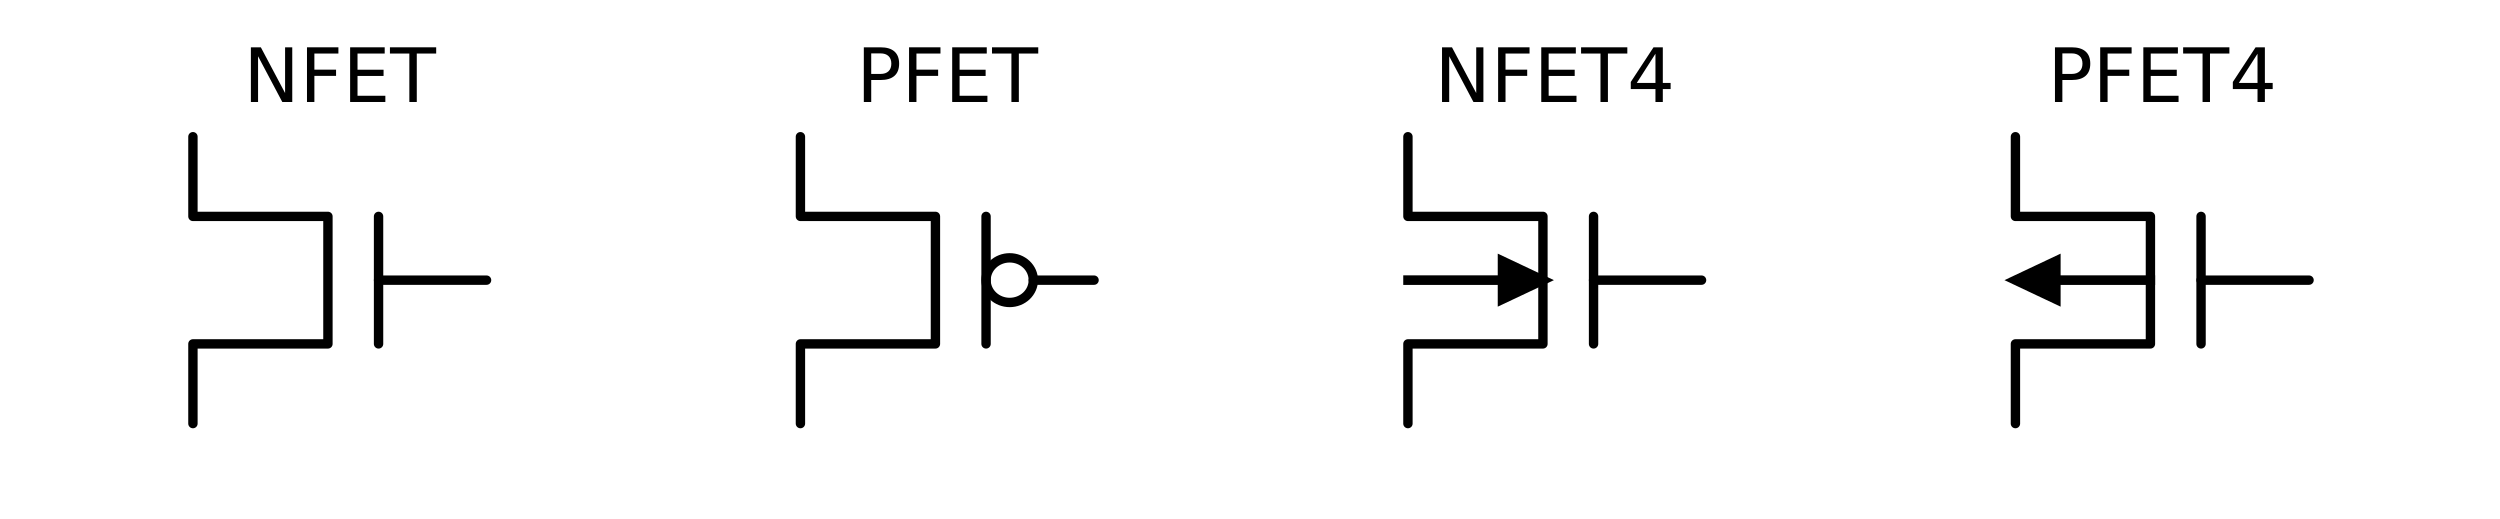
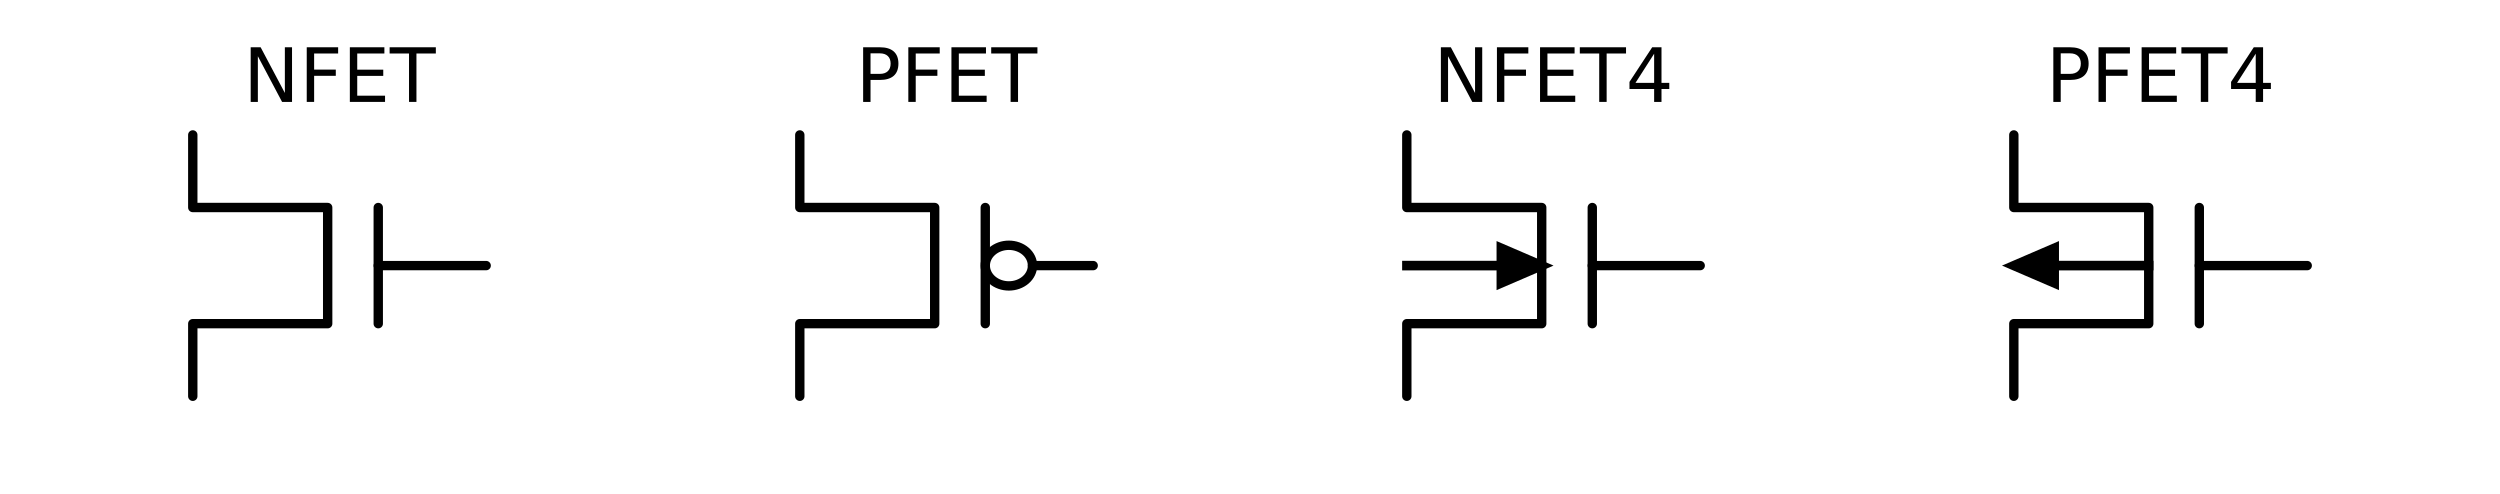
- <svg xmlns="http://www.w3.org/2000/svg" xmlns:xlink="http://www.w3.org/1999/xlink" height="83pt" version="1.1" viewBox="0 0 400 83" width="400pt">
+ <svg xmlns="http://www.w3.org/2000/svg" xmlns:xlink="http://www.w3.org/1999/xlink" height="79.036pt" version="1.1" viewBox="0 0 400.318 79.036" width="400.318pt">
  <defs>
    <style type="text/css">
*{stroke-linecap:butt;stroke-linejoin:round;}
  </style>
  </defs>
  <g id="figure_1">
    <g id="patch_1">
-       <path d="M 0 83.829  L 400.318 83.829  L 400.318 0  L 0 0  z " style="fill:none;" />
+       <path d="M 0 79.036  L 400.318 79.036  L 400.318 0  L 0 0  z " style="fill:none;" />
    </g>
    <g id="axes_1">
      <g id="patch_2">
-         <path clip-path="url(#pf931d6595c)" d="M 246.869 44.824  L 240.389 47.884  L 240.389 44.839  L 225.269 44.839  L 225.269 44.808  L 240.389 44.808  L 240.389 41.764  z " style="stroke:#000000;stroke-linejoin:miter;stroke-width:1.5;" />
+         <path clip-path="url(#pd55d908d5f)" d="M 246.869 42.529  L 240.389 45.319  L 240.389 42.543  L 225.269 42.543  L 225.269 42.515  L 240.389 42.515  L 240.389 39.739  z " style="stroke:#000000;stroke-linejoin:miter;stroke-width:1.5;" />
      </g>
      <g id="patch_3">
-         <path clip-path="url(#pf931d6595c)" d="M 322.469 44.824  L 328.949 41.764  L 328.949 44.808  L 344.069 44.808  L 344.069 44.839  L 328.949 44.839  L 328.949 47.884  z " style="stroke:#000000;stroke-linejoin:miter;stroke-width:1.5;" />
+         <path clip-path="url(#pd55d908d5f)" d="M 322.469 42.529  L 328.949 39.739  L 328.949 42.515  L 344.069 42.515  L 344.069 42.543  L 328.949 42.543  L 328.949 45.319  z " style="stroke:#000000;stroke-linejoin:miter;stroke-width:1.5;" />
      </g>
      <g id="line2d_1">
-         <path clip-path="url(#pf931d6595c)" d="M 60.569 44.824  L 77.849 44.824  " style="fill:none;stroke:#000000;stroke-linecap:round;stroke-width:1.5;" />
+         <path clip-path="url(#pd55d908d5f)" d="M 60.569 42.529  L 77.849 42.529  " style="fill:none;stroke:#000000;stroke-linecap:round;stroke-width:1.5;" />
      </g>
      <g id="line2d_2">
-         <path clip-path="url(#pf931d6595c)" d="M 30.869 21.874  L 30.869 34.624  L 52.469 34.624  L 52.469 55.024  L 30.869 55.024  L 30.869 67.774  " style="fill:none;stroke:#000000;stroke-linecap:round;stroke-width:1.5;" />
+         <path clip-path="url(#pd55d908d5f)" d="M 30.869 21.604  L 30.869 33.229  L 52.469 33.229  L 52.469 51.829  L 30.869 51.829  L 30.869 63.454  " style="fill:none;stroke:#000000;stroke-linecap:round;stroke-width:1.5;" />
      </g>
      <g id="line2d_3">
-         <path clip-path="url(#pf931d6595c)" d="M 60.569 34.624  L 60.569 55.024  " style="fill:none;stroke:#000000;stroke-linecap:round;stroke-width:1.5;" />
+         <path clip-path="url(#pd55d908d5f)" d="M 60.569 33.229  L 60.569 51.829  " style="fill:none;stroke:#000000;stroke-linecap:round;stroke-width:1.5;" />
      </g>
      <g id="line2d_4">
-         <path clip-path="url(#pf931d6595c)" d="M 165.329 44.824  L 175.049 44.824  " style="fill:none;stroke:#000000;stroke-linecap:round;stroke-width:1.5;" />
+         <path clip-path="url(#pd55d908d5f)" d="M 165.329 42.529  L 175.049 42.529  " style="fill:none;stroke:#000000;stroke-linecap:round;stroke-width:1.5;" />
      </g>
      <g id="line2d_5">
-         <path clip-path="url(#pf931d6595c)" d="M 128.069 21.874  L 128.069 34.624  L 149.669 34.624  L 149.669 55.024  L 128.069 55.024  L 128.069 67.774  " style="fill:none;stroke:#000000;stroke-linecap:round;stroke-width:1.5;" />
+         <path clip-path="url(#pd55d908d5f)" d="M 128.069 21.604  L 128.069 33.229  L 149.669 33.229  L 149.669 51.829  L 128.069 51.829  L 128.069 63.454  " style="fill:none;stroke:#000000;stroke-linecap:round;stroke-width:1.5;" />
      </g>
      <g id="line2d_6">
-         <path clip-path="url(#pf931d6595c)" d="M 157.769 34.624  L 157.769 55.024  " style="fill:none;stroke:#000000;stroke-linecap:round;stroke-width:1.5;" />
+         <path clip-path="url(#pd55d908d5f)" d="M 157.769 33.229  L 157.769 51.829  " style="fill:none;stroke:#000000;stroke-linecap:round;stroke-width:1.5;" />
      </g>
      <g id="line2d_7">
-         <path clip-path="url(#pf931d6595c)" d="M 254.969 44.824  L 272.249 44.824  " style="fill:none;stroke:#000000;stroke-linecap:round;stroke-width:1.5;" />
+         <path clip-path="url(#pd55d908d5f)" d="M 254.969 42.529  L 272.249 42.529  " style="fill:none;stroke:#000000;stroke-linecap:round;stroke-width:1.5;" />
      </g>
      <g id="line2d_8">
-         <path clip-path="url(#pf931d6595c)" d="M 225.269 21.874  L 225.269 34.624  L 246.869 34.624  L 246.869 55.024  L 225.269 55.024  L 225.269 67.774  " style="fill:none;stroke:#000000;stroke-linecap:round;stroke-width:1.5;" />
+         <path clip-path="url(#pd55d908d5f)" d="M 225.269 21.604  L 225.269 33.229  L 246.869 33.229  L 246.869 51.829  L 225.269 51.829  L 225.269 63.454  " style="fill:none;stroke:#000000;stroke-linecap:round;stroke-width:1.5;" />
      </g>
      <g id="line2d_9">
-         <path clip-path="url(#pf931d6595c)" d="M 254.969 34.624  L 254.969 55.024  " style="fill:none;stroke:#000000;stroke-linecap:round;stroke-width:1.5;" />
+         <path clip-path="url(#pd55d908d5f)" d="M 254.969 33.229  L 254.969 51.829  " style="fill:none;stroke:#000000;stroke-linecap:round;stroke-width:1.5;" />
      </g>
      <g id="line2d_10">
-         <path clip-path="url(#pf931d6595c)" d="M 352.169 44.824  L 369.449 44.824  " style="fill:none;stroke:#000000;stroke-linecap:round;stroke-width:1.5;" />
+         <path clip-path="url(#pd55d908d5f)" d="M 352.169 42.529  L 369.449 42.529  " style="fill:none;stroke:#000000;stroke-linecap:round;stroke-width:1.5;" />
      </g>
      <g id="line2d_11">
-         <path clip-path="url(#pf931d6595c)" d="M 322.469 21.874  L 322.469 34.624  L 344.069 34.624  L 344.069 55.024  L 322.469 55.024  L 322.469 67.774  " style="fill:none;stroke:#000000;stroke-linecap:round;stroke-width:1.5;" />
+         <path clip-path="url(#pd55d908d5f)" d="M 322.469 21.604  L 322.469 33.229  L 344.069 33.229  L 344.069 51.829  L 322.469 51.829  L 322.469 63.454  " style="fill:none;stroke:#000000;stroke-linecap:round;stroke-width:1.5;" />
      </g>
      <g id="line2d_12">
-         <path clip-path="url(#pf931d6595c)" d="M 352.169 34.624  L 352.169 55.024  " style="fill:none;stroke:#000000;stroke-linecap:round;stroke-width:1.5;" />
+         <path clip-path="url(#pd55d908d5f)" d="M 352.169 33.229  L 352.169 51.829  " style="fill:none;stroke:#000000;stroke-linecap:round;stroke-width:1.5;" />
      </g>
      <g id="patch_4">
-         <path clip-path="url(#pf931d6595c)" d="M 161.549 48.394  C 162.551 48.394 163.513 48.018 164.222 47.348  C 164.931 46.679 165.329 45.771 165.329 44.824  C 165.329 43.877 164.931 42.969 164.222 42.299  C 163.513 41.63 162.551 41.254 161.549 41.254  C 160.547 41.254 159.585 41.63 158.876 42.299  C 158.167 42.969 157.769 43.877 157.769 44.824  C 157.769 45.771 158.167 46.679 158.876 47.348  C 159.585 48.018 160.547 48.394 161.549 48.394  z " style="fill:none;stroke:#000000;stroke-linejoin:miter;stroke-width:1.5;" />
+         <path clip-path="url(#pd55d908d5f)" d="M 161.549 45.784  C 162.551 45.784 163.513 45.441 164.222 44.83  C 164.931 44.22 165.329 43.392 165.329 42.529  C 165.329 41.666 164.931 40.838 164.222 40.227  C 163.513 39.617 162.551 39.274 161.549 39.274  C 160.547 39.274 159.585 39.617 158.876 40.227  C 158.167 40.838 157.769 41.666 157.769 42.529  C 157.769 43.392 158.167 44.22 158.876 44.83  C 159.585 45.441 160.547 45.784 161.549 45.784  z " style="fill:none;stroke:#000000;stroke-linejoin:miter;stroke-width:1.5;" />
      </g>
      <g id="text_1">
        <defs>
          <path d="M 9.812 72.906  L 23.094 72.906  L 55.422 11.922  L 55.422 72.906  L 64.984 72.906  L 64.984 0  L 51.703 0  L 19.391 60.984  L 19.391 0  L 9.812 0  z " id="DejaVuSans-4e" />
          <path d="M 9.812 72.906  L 51.703 72.906  L 51.703 64.594  L 19.672 64.594  L 19.672 43.109  L 48.578 43.109  L 48.578 34.812  L 19.672 34.812  L 19.672 0  L 9.812 0  z " id="DejaVuSans-46" />
          <path d="M 9.812 72.906  L 55.906 72.906  L 55.906 64.594  L 19.672 64.594  L 19.672 43.016  L 54.391 43.016  L 54.391 34.719  L 19.672 34.719  L 19.672 8.297  L 56.781 8.297  L 56.781 0  L 9.812 0  z " id="DejaVuSans-45" />
          <path d="M -0.297 72.906  L 61.375 72.906  L 61.375 64.594  L 35.5 64.594  L 35.5 0  L 25.594 0  L 25.594 64.594  L -0.297 64.594  z " id="DejaVuSans-54" />
        </defs>
        <g transform="translate(38.96337 16.31812)scale(0.12 -0.12)">
          <use xlink:href="#DejaVuSans-4e" />
          <use x="74.805" xlink:href="#DejaVuSans-46" />
          <use x="132.324" xlink:href="#DejaVuSans-45" />
          <use x="195.508" xlink:href="#DejaVuSans-54" />
        </g>
      </g>
      <g id="text_2">
        <defs>
          <path d="M 19.672 64.797  L 19.672 37.406  L 32.078 37.406  Q 38.969 37.406 42.719 40.969  Q 46.484 44.531 46.484 51.125  Q 46.484 57.672 42.719 61.234  Q 38.969 64.797 32.078 64.797  z M 9.812 72.906  L 32.078 72.906  Q 44.344 72.906 50.609 67.359  Q 56.891 61.812 56.891 51.125  Q 56.891 40.328 50.609 34.812  Q 44.344 29.297 32.078 29.297  L 19.672 29.297  L 19.672 0  L 9.812 0  z " id="DejaVuSans-50" />
        </defs>
        <g transform="translate(137.0343 16.31812)scale(0.12 -0.12)">
          <use xlink:href="#DejaVuSans-50" />
          <use x="60.303" xlink:href="#DejaVuSans-46" />
          <use x="117.822" xlink:href="#DejaVuSans-45" />
          <use x="181.006" xlink:href="#DejaVuSans-54" />
        </g>
      </g>
      <g id="text_3">
        <defs>
          <path d="M 37.797 64.312  L 12.891 25.391  L 37.797 25.391  z M 35.203 72.906  L 47.609 72.906  L 47.609 25.391  L 58.016 25.391  L 58.016 17.188  L 47.609 17.188  L 47.609 0  L 37.797 0  L 37.797 17.188  L 4.891 17.188  L 4.891 26.703  z " id="DejaVuSans-34" />
        </defs>
        <g transform="translate(229.5459 16.31812)scale(0.12 -0.12)">
          <use xlink:href="#DejaVuSans-4e" />
          <use x="74.805" xlink:href="#DejaVuSans-46" />
          <use x="132.324" xlink:href="#DejaVuSans-45" />
          <use x="195.508" xlink:href="#DejaVuSans-54" />
          <use x="256.592" xlink:href="#DejaVuSans-34" />
        </g>
      </g>
      <g id="text_4">
        <g transform="translate(327.6168 16.31812)scale(0.12 -0.12)">
          <use xlink:href="#DejaVuSans-50" />
          <use x="60.303" xlink:href="#DejaVuSans-46" />
          <use x="117.822" xlink:href="#DejaVuSans-45" />
          <use x="181.006" xlink:href="#DejaVuSans-54" />
          <use x="242.09" xlink:href="#DejaVuSans-34" />
        </g>
      </g>
    </g>
  </g>
  <defs>
-     <clipPath id="pf931d6595c">
-       <rect height="56.61" width="378.918" x="10.7" y="16.519" />
+     <clipPath id="pd55d908d5f">
+       <rect height="51.615" width="378.918" x="10.7" y="16.721" />
    </clipPath>
  </defs>
</svg>
